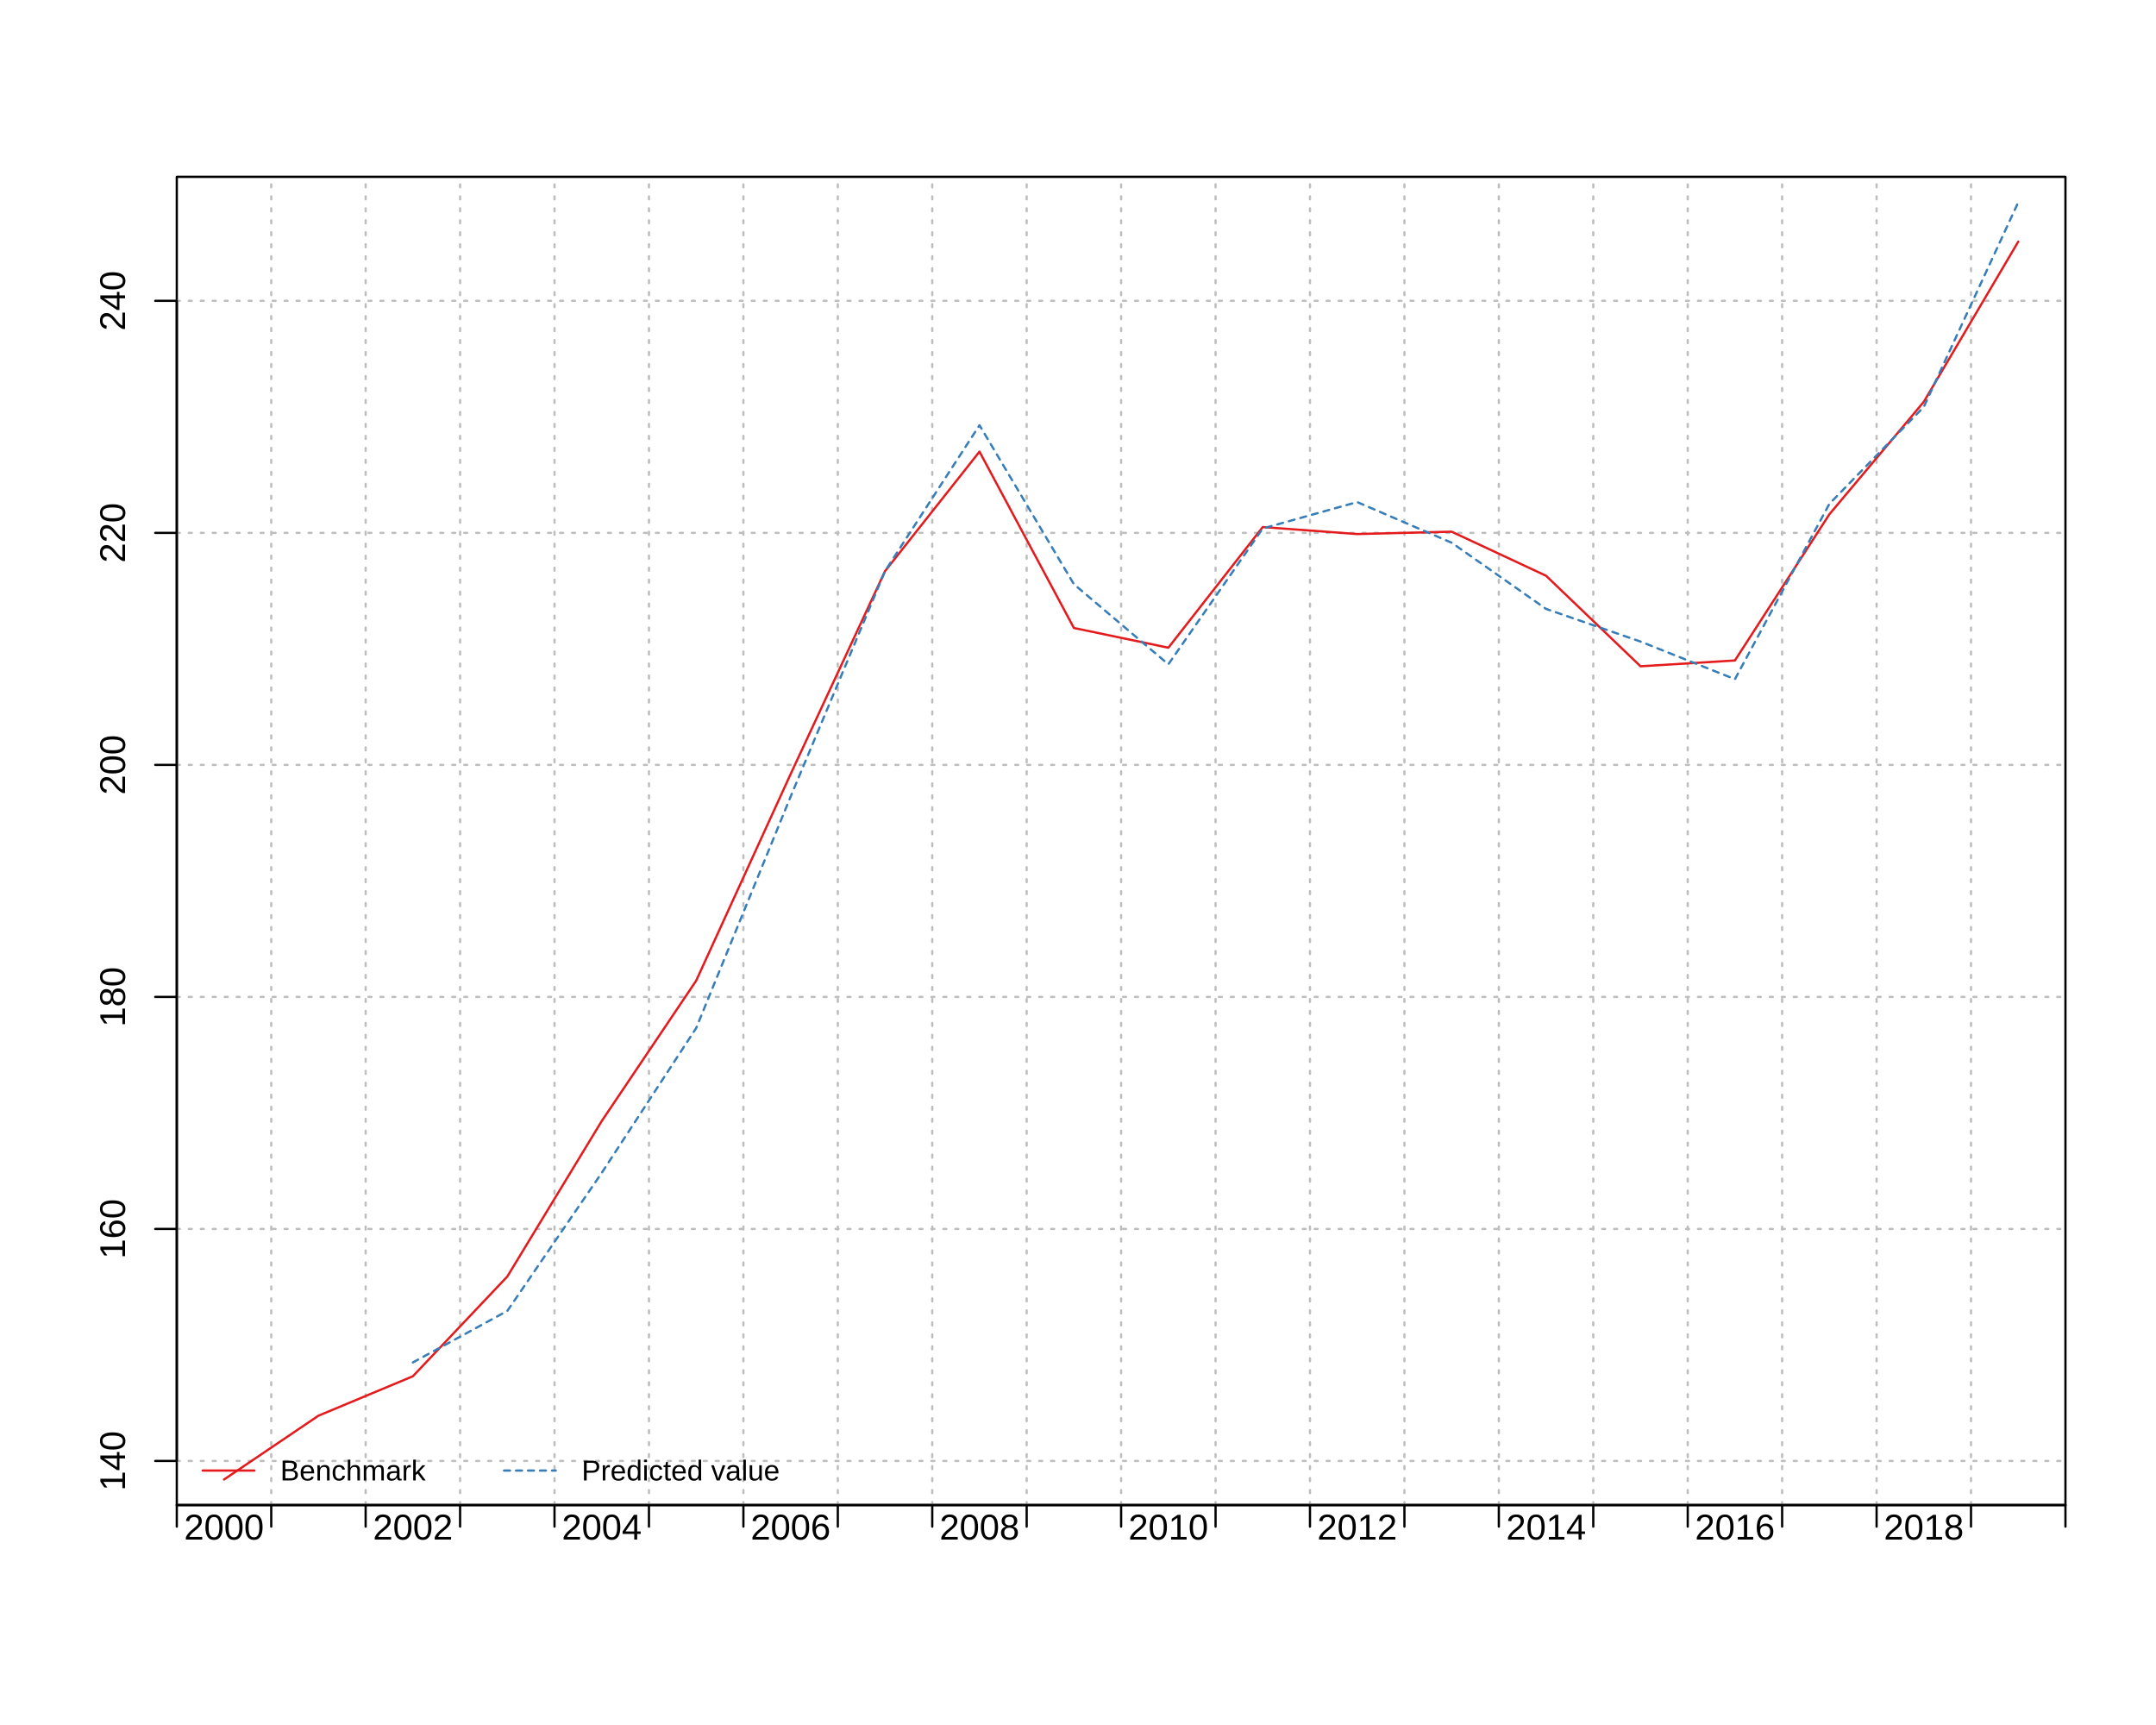
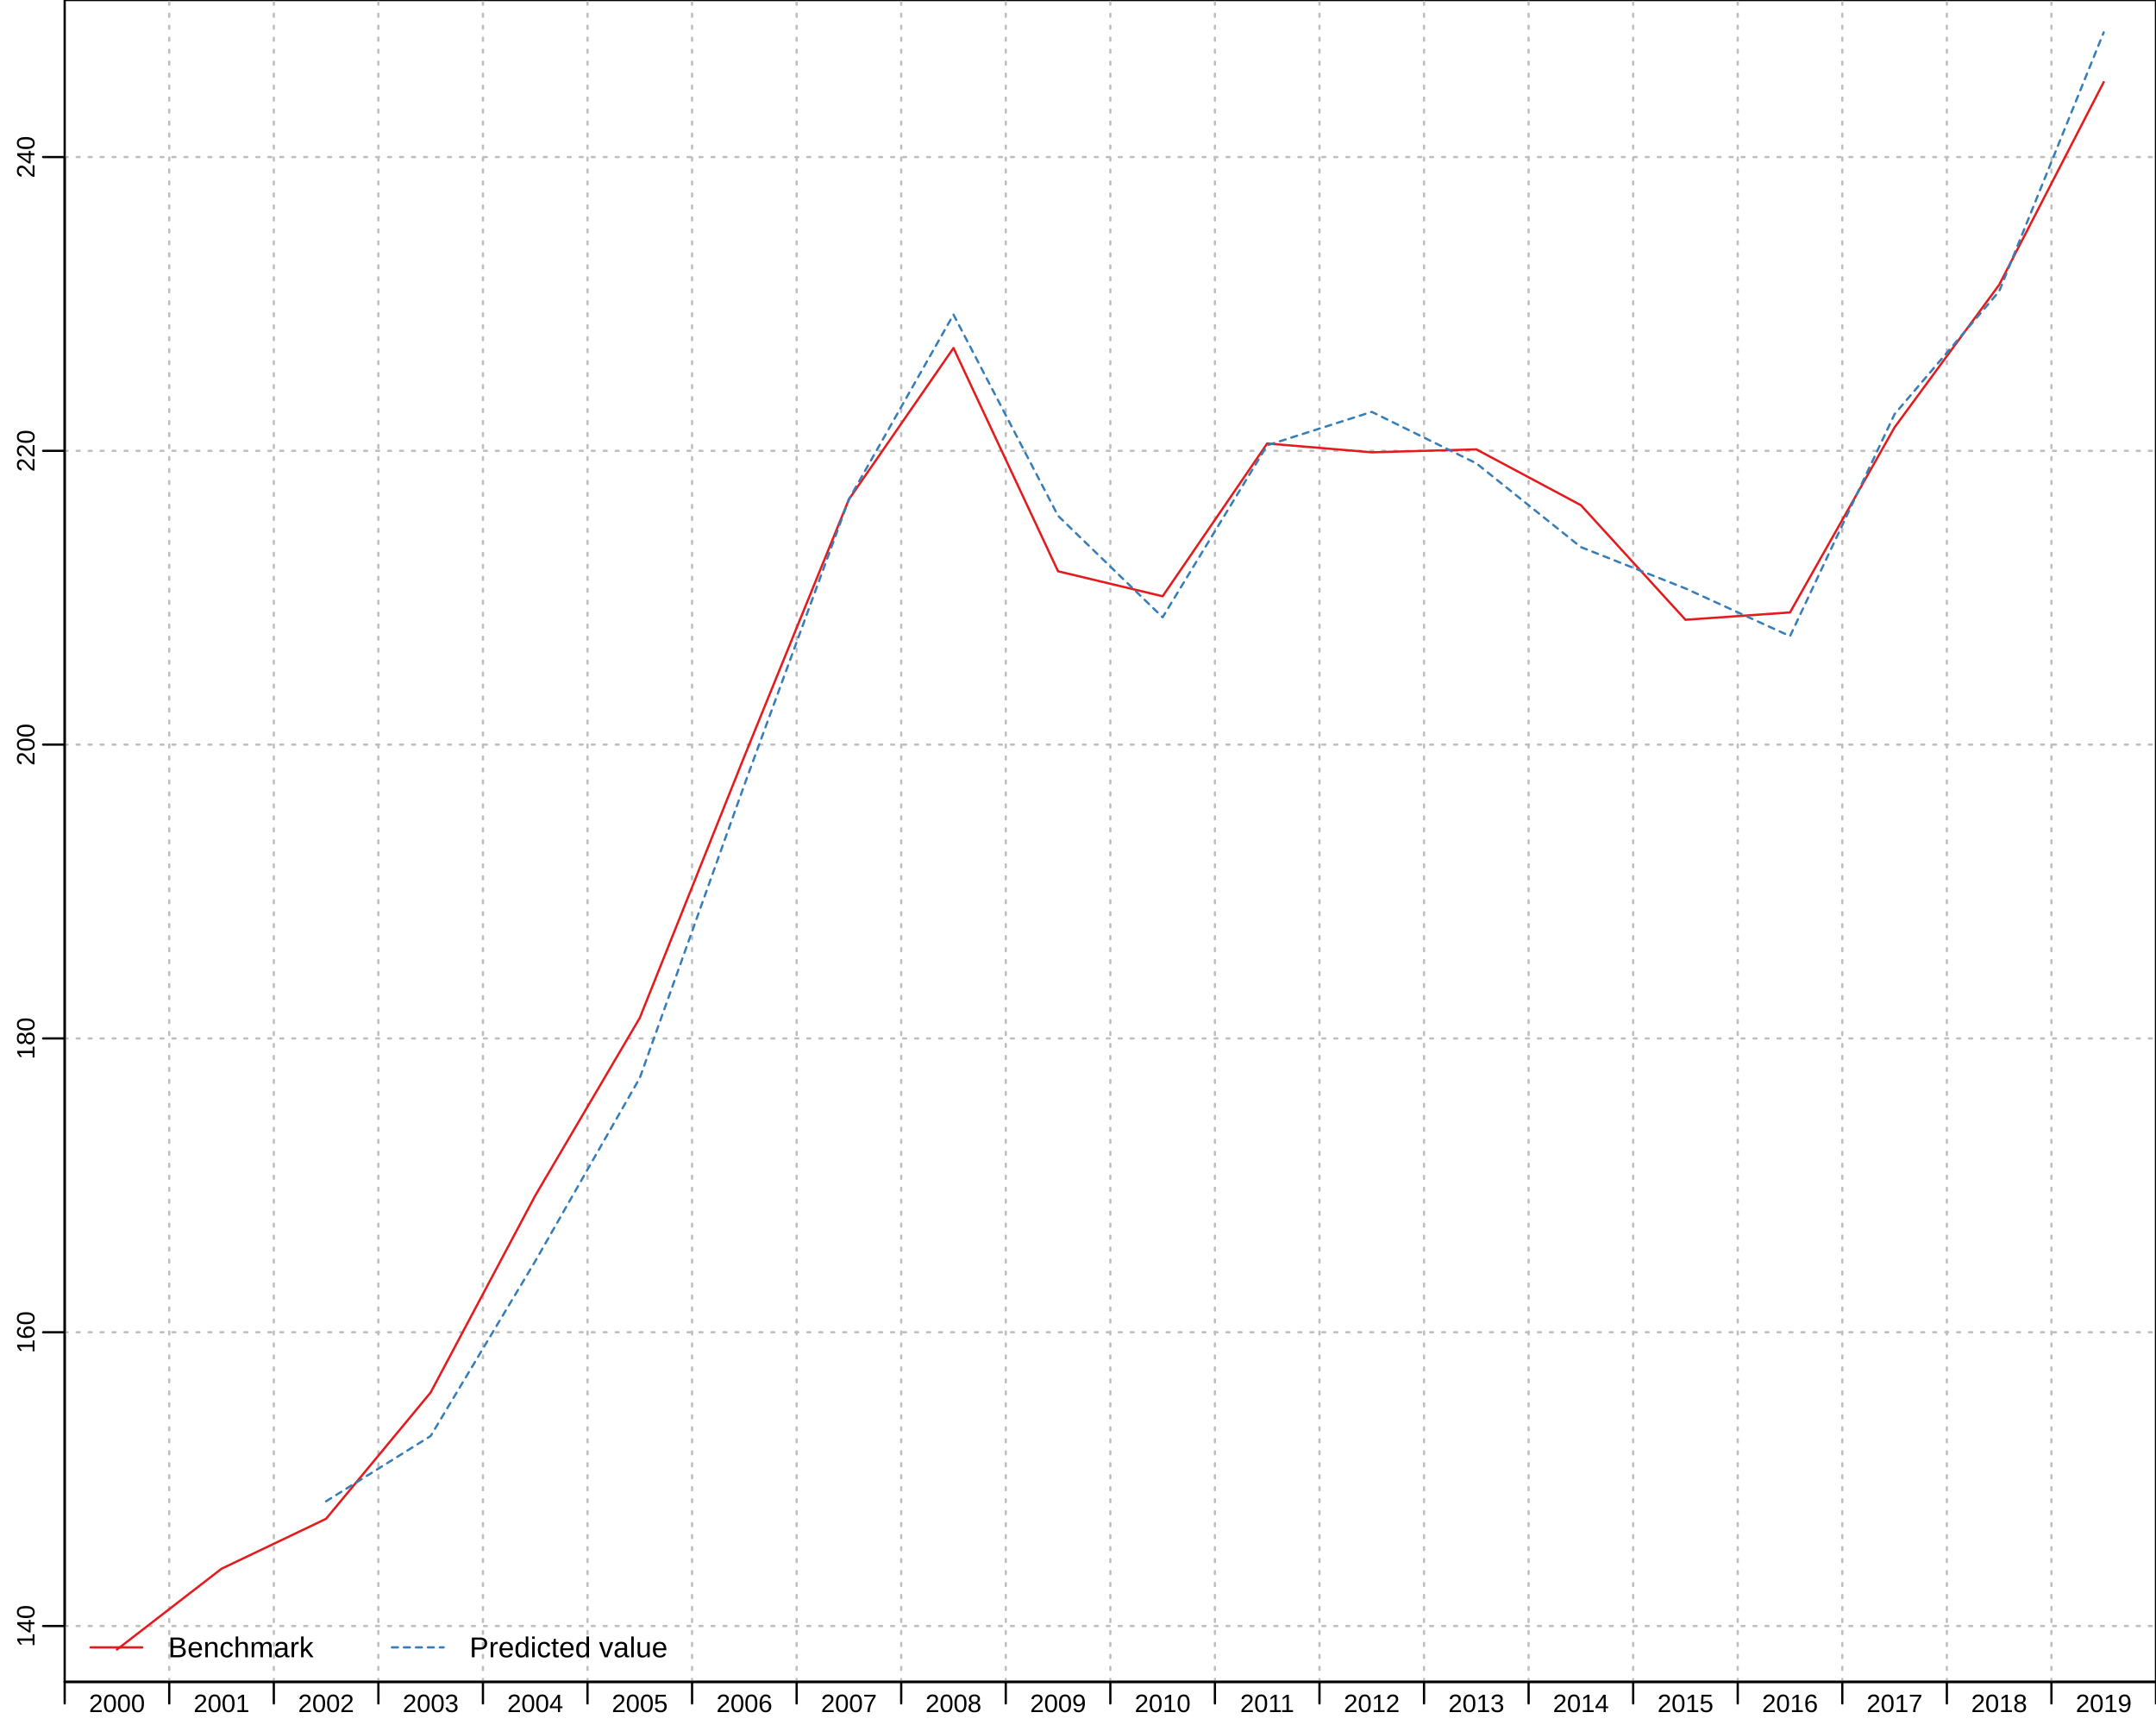
<svg xmlns="http://www.w3.org/2000/svg" viewBox="0 0 720.00 576.00">
  <defs>
    <style type="text/css">
    line, polyline, polygon, path, rect, circle {
      fill: none;
      stroke: #000000;
      stroke-linecap: round;
      stroke-linejoin: round;
      stroke-miterlimit: 10.00;
    }
  </style>
  </defs>
  <rect width="100%" height="100%" style="stroke: none; fill: #FFFFFF;" />
-   <polyline points="59.04,502.56 689.76,502.56 689.76,59.04 59.04,59.04 59.04,502.56 " style="stroke-width: 0.75;" />
+   <polyline points="21.60,561.60 720.00,561.60 720.00,0.00 21.60,0.00 21.60,561.60 " style="stroke-width: 0.75;" />
  <defs>
-     <clipPath id="cpNTkuMDR8Njg5Ljc2fDUwMi41Nnw1OS4wNA==">
-       <rect x="59.04" y="59.04" width="630.72" height="443.52" />
+     <clipPath id="cpMjEuNjB8NzIwLjAwfDU2MS42MHwwLjAw">
+       <rect x="21.60" y="0.00" width="698.40" height="561.60" />
    </clipPath>
  </defs>
-   <line x1="59.04" y1="487.83" x2="689.76" y2="487.83" style="stroke-width: 0.75; stroke: #BEBEBE; stroke-dasharray: 1.00,3.00;" clip-path="url(#cpNTkuMDR8Njg5Ljc2fDUwMi41Nnw1OS4wNA==)" />
-   <line x1="59.04" y1="410.36" x2="689.76" y2="410.36" style="stroke-width: 0.75; stroke: #BEBEBE; stroke-dasharray: 1.00,3.00;" clip-path="url(#cpNTkuMDR8Njg5Ljc2fDUwMi41Nnw1OS4wNA==)" />
-   <line x1="59.04" y1="332.88" x2="689.76" y2="332.88" style="stroke-width: 0.75; stroke: #BEBEBE; stroke-dasharray: 1.00,3.00;" clip-path="url(#cpNTkuMDR8Njg5Ljc2fDUwMi41Nnw1OS4wNA==)" />
-   <line x1="59.04" y1="255.40" x2="689.76" y2="255.40" style="stroke-width: 0.75; stroke: #BEBEBE; stroke-dasharray: 1.00,3.00;" clip-path="url(#cpNTkuMDR8Njg5Ljc2fDUwMi41Nnw1OS4wNA==)" />
-   <line x1="59.04" y1="177.93" x2="689.76" y2="177.93" style="stroke-width: 0.75; stroke: #BEBEBE; stroke-dasharray: 1.00,3.00;" clip-path="url(#cpNTkuMDR8Njg5Ljc2fDUwMi41Nnw1OS4wNA==)" />
-   <line x1="59.04" y1="100.45" x2="689.76" y2="100.45" style="stroke-width: 0.75; stroke: #BEBEBE; stroke-dasharray: 1.00,3.00;" clip-path="url(#cpNTkuMDR8Njg5Ljc2fDUwMi41Nnw1OS4wNA==)" />
-   <line x1="90.58" y1="502.56" x2="90.58" y2="59.04" style="stroke-width: 0.75; stroke: #BEBEBE; stroke-dasharray: 1.00,3.00;" clip-path="url(#cpNTkuMDR8Njg5Ljc2fDUwMi41Nnw1OS4wNA==)" />
-   <line x1="122.11" y1="502.56" x2="122.11" y2="59.04" style="stroke-width: 0.75; stroke: #BEBEBE; stroke-dasharray: 1.00,3.00;" clip-path="url(#cpNTkuMDR8Njg5Ljc2fDUwMi41Nnw1OS4wNA==)" />
-   <line x1="153.65" y1="502.56" x2="153.65" y2="59.04" style="stroke-width: 0.75; stroke: #BEBEBE; stroke-dasharray: 1.00,3.00;" clip-path="url(#cpNTkuMDR8Njg5Ljc2fDUwMi41Nnw1OS4wNA==)" />
-   <line x1="185.18" y1="502.56" x2="185.18" y2="59.04" style="stroke-width: 0.75; stroke: #BEBEBE; stroke-dasharray: 1.00,3.00;" clip-path="url(#cpNTkuMDR8Njg5Ljc2fDUwMi41Nnw1OS4wNA==)" />
-   <line x1="216.72" y1="502.56" x2="216.72" y2="59.04" style="stroke-width: 0.75; stroke: #BEBEBE; stroke-dasharray: 1.00,3.00;" clip-path="url(#cpNTkuMDR8Njg5Ljc2fDUwMi41Nnw1OS4wNA==)" />
-   <line x1="248.26" y1="502.56" x2="248.26" y2="59.04" style="stroke-width: 0.75; stroke: #BEBEBE; stroke-dasharray: 1.00,3.00;" clip-path="url(#cpNTkuMDR8Njg5Ljc2fDUwMi41Nnw1OS4wNA==)" />
-   <line x1="279.79" y1="502.56" x2="279.79" y2="59.04" style="stroke-width: 0.75; stroke: #BEBEBE; stroke-dasharray: 1.00,3.00;" clip-path="url(#cpNTkuMDR8Njg5Ljc2fDUwMi41Nnw1OS4wNA==)" />
-   <line x1="311.33" y1="502.56" x2="311.33" y2="59.04" style="stroke-width: 0.75; stroke: #BEBEBE; stroke-dasharray: 1.00,3.00;" clip-path="url(#cpNTkuMDR8Njg5Ljc2fDUwMi41Nnw1OS4wNA==)" />
-   <line x1="342.86" y1="502.56" x2="342.86" y2="59.04" style="stroke-width: 0.75; stroke: #BEBEBE; stroke-dasharray: 1.00,3.00;" clip-path="url(#cpNTkuMDR8Njg5Ljc2fDUwMi41Nnw1OS4wNA==)" />
-   <line x1="374.40" y1="502.56" x2="374.40" y2="59.04" style="stroke-width: 0.75; stroke: #BEBEBE; stroke-dasharray: 1.00,3.00;" clip-path="url(#cpNTkuMDR8Njg5Ljc2fDUwMi41Nnw1OS4wNA==)" />
-   <line x1="405.94" y1="502.56" x2="405.94" y2="59.04" style="stroke-width: 0.75; stroke: #BEBEBE; stroke-dasharray: 1.00,3.00;" clip-path="url(#cpNTkuMDR8Njg5Ljc2fDUwMi41Nnw1OS4wNA==)" />
-   <line x1="437.47" y1="502.56" x2="437.47" y2="59.04" style="stroke-width: 0.75; stroke: #BEBEBE; stroke-dasharray: 1.00,3.00;" clip-path="url(#cpNTkuMDR8Njg5Ljc2fDUwMi41Nnw1OS4wNA==)" />
-   <line x1="469.01" y1="502.56" x2="469.01" y2="59.04" style="stroke-width: 0.75; stroke: #BEBEBE; stroke-dasharray: 1.00,3.00;" clip-path="url(#cpNTkuMDR8Njg5Ljc2fDUwMi41Nnw1OS4wNA==)" />
-   <line x1="500.54" y1="502.56" x2="500.54" y2="59.04" style="stroke-width: 0.75; stroke: #BEBEBE; stroke-dasharray: 1.00,3.00;" clip-path="url(#cpNTkuMDR8Njg5Ljc2fDUwMi41Nnw1OS4wNA==)" />
-   <line x1="532.08" y1="502.56" x2="532.08" y2="59.04" style="stroke-width: 0.75; stroke: #BEBEBE; stroke-dasharray: 1.00,3.00;" clip-path="url(#cpNTkuMDR8Njg5Ljc2fDUwMi41Nnw1OS4wNA==)" />
-   <line x1="563.62" y1="502.56" x2="563.62" y2="59.04" style="stroke-width: 0.75; stroke: #BEBEBE; stroke-dasharray: 1.00,3.00;" clip-path="url(#cpNTkuMDR8Njg5Ljc2fDUwMi41Nnw1OS4wNA==)" />
-   <line x1="595.15" y1="502.56" x2="595.15" y2="59.04" style="stroke-width: 0.75; stroke: #BEBEBE; stroke-dasharray: 1.00,3.00;" clip-path="url(#cpNTkuMDR8Njg5Ljc2fDUwMi41Nnw1OS4wNA==)" />
-   <line x1="626.69" y1="502.56" x2="626.69" y2="59.04" style="stroke-width: 0.75; stroke: #BEBEBE; stroke-dasharray: 1.00,3.00;" clip-path="url(#cpNTkuMDR8Njg5Ljc2fDUwMi41Nnw1OS4wNA==)" />
-   <line x1="658.22" y1="502.56" x2="658.22" y2="59.04" style="stroke-width: 0.75; stroke: #BEBEBE; stroke-dasharray: 1.00,3.00;" clip-path="url(#cpNTkuMDR8Njg5Ljc2fDUwMi41Nnw1OS4wNA==)" />
-   <polyline points="74.81,494.03 106.34,472.72 137.88,459.55 169.42,426.24 200.95,374.33 232.49,327.46 264.02,258.50 295.56,190.71 327.10,150.81 358.63,209.69 390.17,216.28 421.70,175.99 453.24,178.32 484.78,177.54 516.31,192.26 547.85,222.48 579.38,220.54 610.92,171.73 642.46,134.16 673.99,80.70 " style="stroke-width: 0.75; stroke: #E41A1C;" clip-path="url(#cpNTkuMDR8Njg5Ljc2fDUwMi41Nnw1OS4wNA==)" />
-   <polyline points="137.88,454.94 169.42,437.73 200.95,391.63 232.49,343.29 264.02,266.02 295.56,190.70 327.10,141.99 358.63,195.07 390.17,221.82 421.70,176.47 453.24,167.65 484.78,181.22 516.31,203.32 547.85,214.22 579.38,226.79 610.92,168.25 642.46,135.87 673.99,67.57 " style="stroke-width: 0.75; stroke: #377EB8; stroke-dasharray: 2.00,2.00;" clip-path="url(#cpNTkuMDR8Njg5Ljc2fDUwMi41Nnw1OS4wNA==)" />
-   <line x1="67.68" y1="491.04" x2="84.96" y2="491.04" style="stroke-width: 0.75; stroke: #E41A1C;" clip-path="url(#cpNTkuMDR8Njg5Ljc2fDUwMi41Nnw1OS4wNA==)" />
-   <line x1="168.32" y1="491.04" x2="185.60" y2="491.04" style="stroke-width: 0.75; stroke: #377EB8; stroke-dasharray: 2.00,2.00;" clip-path="url(#cpNTkuMDR8Njg5Ljc2fDUwMi41Nnw1OS4wNA==)" />
-   <g clip-path="url(#cpNTkuMDR8Njg5Ljc2fDUwMi41Nnw1OS4wNA==)">
-     <text x="93.60" y="494.34" style="font-size: 9.60px; font-family: Liberation Sans;" textLength="48.48px" lengthAdjust="spacingAndGlyphs">Benchmark</text>
+   <line x1="21.60" y1="542.95" x2="720.00" y2="542.95" style="stroke-width: 0.75; stroke: #BEBEBE; stroke-dasharray: 1.00,3.00;" clip-path="url(#cpMjEuNjB8NzIwLjAwfDU2MS42MHwwLjAw)" />
+   <line x1="21.60" y1="444.85" x2="720.00" y2="444.85" style="stroke-width: 0.75; stroke: #BEBEBE; stroke-dasharray: 1.00,3.00;" clip-path="url(#cpMjEuNjB8NzIwLjAwfDU2MS42MHwwLjAw)" />
+   <line x1="21.60" y1="346.75" x2="720.00" y2="346.75" style="stroke-width: 0.75; stroke: #BEBEBE; stroke-dasharray: 1.00,3.00;" clip-path="url(#cpMjEuNjB8NzIwLjAwfDU2MS42MHwwLjAw)" />
+   <line x1="21.60" y1="248.64" x2="720.00" y2="248.64" style="stroke-width: 0.75; stroke: #BEBEBE; stroke-dasharray: 1.00,3.00;" clip-path="url(#cpMjEuNjB8NzIwLjAwfDU2MS42MHwwLjAw)" />
+   <line x1="21.60" y1="150.54" x2="720.00" y2="150.54" style="stroke-width: 0.75; stroke: #BEBEBE; stroke-dasharray: 1.00,3.00;" clip-path="url(#cpMjEuNjB8NzIwLjAwfDU2MS42MHwwLjAw)" />
+   <line x1="21.60" y1="52.44" x2="720.00" y2="52.44" style="stroke-width: 0.75; stroke: #BEBEBE; stroke-dasharray: 1.00,3.00;" clip-path="url(#cpMjEuNjB8NzIwLjAwfDU2MS42MHwwLjAw)" />
+   <line x1="56.52" y1="561.60" x2="56.52" y2="0.00" style="stroke-width: 0.75; stroke: #BEBEBE; stroke-dasharray: 1.00,3.00;" clip-path="url(#cpMjEuNjB8NzIwLjAwfDU2MS42MHwwLjAw)" />
+   <line x1="91.44" y1="561.60" x2="91.44" y2="0.00" style="stroke-width: 0.75; stroke: #BEBEBE; stroke-dasharray: 1.00,3.00;" clip-path="url(#cpMjEuNjB8NzIwLjAwfDU2MS42MHwwLjAw)" />
+   <line x1="126.36" y1="561.60" x2="126.36" y2="0.00" style="stroke-width: 0.75; stroke: #BEBEBE; stroke-dasharray: 1.00,3.00;" clip-path="url(#cpMjEuNjB8NzIwLjAwfDU2MS42MHwwLjAw)" />
+   <line x1="161.28" y1="561.60" x2="161.28" y2="0.00" style="stroke-width: 0.75; stroke: #BEBEBE; stroke-dasharray: 1.00,3.00;" clip-path="url(#cpMjEuNjB8NzIwLjAwfDU2MS42MHwwLjAw)" />
+   <line x1="196.20" y1="561.60" x2="196.20" y2="0.00" style="stroke-width: 0.75; stroke: #BEBEBE; stroke-dasharray: 1.00,3.00;" clip-path="url(#cpMjEuNjB8NzIwLjAwfDU2MS42MHwwLjAw)" />
+   <line x1="231.12" y1="561.60" x2="231.12" y2="0.00" style="stroke-width: 0.75; stroke: #BEBEBE; stroke-dasharray: 1.00,3.00;" clip-path="url(#cpMjEuNjB8NzIwLjAwfDU2MS42MHwwLjAw)" />
+   <line x1="266.04" y1="561.60" x2="266.04" y2="0.00" style="stroke-width: 0.75; stroke: #BEBEBE; stroke-dasharray: 1.00,3.00;" clip-path="url(#cpMjEuNjB8NzIwLjAwfDU2MS42MHwwLjAw)" />
+   <line x1="300.96" y1="561.60" x2="300.96" y2="0.00" style="stroke-width: 0.75; stroke: #BEBEBE; stroke-dasharray: 1.00,3.00;" clip-path="url(#cpMjEuNjB8NzIwLjAwfDU2MS42MHwwLjAw)" />
+   <line x1="335.88" y1="561.60" x2="335.88" y2="0.00" style="stroke-width: 0.75; stroke: #BEBEBE; stroke-dasharray: 1.00,3.00;" clip-path="url(#cpMjEuNjB8NzIwLjAwfDU2MS42MHwwLjAw)" />
+   <line x1="370.80" y1="561.60" x2="370.80" y2="0.00" style="stroke-width: 0.75; stroke: #BEBEBE; stroke-dasharray: 1.00,3.00;" clip-path="url(#cpMjEuNjB8NzIwLjAwfDU2MS42MHwwLjAw)" />
+   <line x1="405.72" y1="561.60" x2="405.72" y2="0.00" style="stroke-width: 0.75; stroke: #BEBEBE; stroke-dasharray: 1.00,3.00;" clip-path="url(#cpMjEuNjB8NzIwLjAwfDU2MS42MHwwLjAw)" />
+   <line x1="440.64" y1="561.60" x2="440.64" y2="0.00" style="stroke-width: 0.75; stroke: #BEBEBE; stroke-dasharray: 1.00,3.00;" clip-path="url(#cpMjEuNjB8NzIwLjAwfDU2MS42MHwwLjAw)" />
+   <line x1="475.56" y1="561.60" x2="475.56" y2="0.00" style="stroke-width: 0.75; stroke: #BEBEBE; stroke-dasharray: 1.00,3.00;" clip-path="url(#cpMjEuNjB8NzIwLjAwfDU2MS42MHwwLjAw)" />
+   <line x1="510.48" y1="561.60" x2="510.48" y2="0.00" style="stroke-width: 0.75; stroke: #BEBEBE; stroke-dasharray: 1.00,3.00;" clip-path="url(#cpMjEuNjB8NzIwLjAwfDU2MS42MHwwLjAw)" />
+   <line x1="545.40" y1="561.60" x2="545.40" y2="0.00" style="stroke-width: 0.75; stroke: #BEBEBE; stroke-dasharray: 1.00,3.00;" clip-path="url(#cpMjEuNjB8NzIwLjAwfDU2MS42MHwwLjAw)" />
+   <line x1="580.32" y1="561.60" x2="580.32" y2="0.00" style="stroke-width: 0.75; stroke: #BEBEBE; stroke-dasharray: 1.00,3.00;" clip-path="url(#cpMjEuNjB8NzIwLjAwfDU2MS42MHwwLjAw)" />
+   <line x1="615.24" y1="561.60" x2="615.24" y2="0.00" style="stroke-width: 0.75; stroke: #BEBEBE; stroke-dasharray: 1.00,3.00;" clip-path="url(#cpMjEuNjB8NzIwLjAwfDU2MS42MHwwLjAw)" />
+   <line x1="650.16" y1="561.60" x2="650.16" y2="0.00" style="stroke-width: 0.75; stroke: #BEBEBE; stroke-dasharray: 1.00,3.00;" clip-path="url(#cpMjEuNjB8NzIwLjAwfDU2MS42MHwwLjAw)" />
+   <line x1="685.08" y1="561.60" x2="685.08" y2="0.00" style="stroke-width: 0.75; stroke: #BEBEBE; stroke-dasharray: 1.00,3.00;" clip-path="url(#cpMjEuNjB8NzIwLjAwfDU2MS42MHwwLjAw)" />
+   <polyline points="39.06,550.80 73.98,523.82 108.90,507.14 143.82,464.96 178.74,399.23 213.66,339.88 248.58,252.57 283.50,166.73 318.42,116.21 353.34,190.76 388.26,199.10 423.18,148.09 458.10,151.03 493.02,150.05 527.94,168.69 562.86,206.95 597.78,204.50 632.70,142.69 667.62,95.11 702.54,27.42 " style="stroke-width: 0.75; stroke: #E41A1C;" clip-path="url(#cpMjEuNjB8NzIwLjAwfDU2MS42MHwwLjAw)" />
+   <polyline points="108.90,501.30 143.82,479.50 178.74,421.14 213.66,359.93 248.58,262.08 283.50,166.72 318.42,105.04 353.34,172.24 388.26,206.11 423.18,148.70 458.10,137.53 493.02,154.71 527.94,182.69 562.86,196.49 597.78,212.41 632.70,138.28 667.62,97.28 702.54,10.80 " style="stroke-width: 0.75; stroke: #377EB8; stroke-dasharray: 2.00,2.00;" clip-path="url(#cpMjEuNjB8NzIwLjAwfDU2MS42MHwwLjAw)" />
+   <line x1="30.24" y1="550.08" x2="47.52" y2="550.08" style="stroke-width: 0.75; stroke: #E41A1C;" clip-path="url(#cpMjEuNjB8NzIwLjAwfDU2MS42MHwwLjAw)" />
+   <line x1="130.88" y1="550.08" x2="148.16" y2="550.08" style="stroke-width: 0.75; stroke: #377EB8; stroke-dasharray: 2.00,2.00;" clip-path="url(#cpMjEuNjB8NzIwLjAwfDU2MS42MHwwLjAw)" />
+   <g clip-path="url(#cpMjEuNjB8NzIwLjAwfDU2MS42MHwwLjAw)">
+     <text x="56.16" y="553.38" style="font-size: 9.60px; font-family: Liberation Sans;" textLength="48.48px" lengthAdjust="spacingAndGlyphs">Benchmark</text>
  </g>
-   <g clip-path="url(#cpNTkuMDR8Njg5Ljc2fDUwMi41Nnw1OS4wNA==)">
-     <text x="194.24" y="494.34" style="font-size: 9.60px; font-family: Liberation Sans;" textLength="66.08px" lengthAdjust="spacingAndGlyphs">Predicted value</text>
+   <g clip-path="url(#cpMjEuNjB8NzIwLjAwfDU2MS42MHwwLjAw)">
+     <text x="156.80" y="553.38" style="font-size: 9.60px; font-family: Liberation Sans;" textLength="66.08px" lengthAdjust="spacingAndGlyphs">Predicted value</text>
  </g>
  <defs>
    <clipPath id="cpMC4wMHw3MjAuMDB8NTc2LjAwfDAuMDA=">
      <rect x="0.00" y="0.00" width="720.00" height="576.00" />
    </clipPath>
  </defs>
-   <line x1="59.04" y1="487.83" x2="59.04" y2="100.45" style="stroke-width: 0.75;" clip-path="url(#cpMC4wMHw3MjAuMDB8NTc2LjAwfDAuMDA=)" />
-   <line x1="59.04" y1="487.83" x2="51.84" y2="487.83" style="stroke-width: 0.75;" clip-path="url(#cpMC4wMHw3MjAuMDB8NTc2LjAwfDAuMDA=)" />
-   <line x1="59.04" y1="410.36" x2="51.84" y2="410.36" style="stroke-width: 0.75;" clip-path="url(#cpMC4wMHw3MjAuMDB8NTc2LjAwfDAuMDA=)" />
-   <line x1="59.04" y1="332.88" x2="51.84" y2="332.88" style="stroke-width: 0.75;" clip-path="url(#cpMC4wMHw3MjAuMDB8NTc2LjAwfDAuMDA=)" />
-   <line x1="59.04" y1="255.40" x2="51.84" y2="255.40" style="stroke-width: 0.75;" clip-path="url(#cpMC4wMHw3MjAuMDB8NTc2LjAwfDAuMDA=)" />
-   <line x1="59.04" y1="177.93" x2="51.84" y2="177.93" style="stroke-width: 0.75;" clip-path="url(#cpMC4wMHw3MjAuMDB8NTc2LjAwfDAuMDA=)" />
-   <line x1="59.04" y1="100.45" x2="51.84" y2="100.45" style="stroke-width: 0.75;" clip-path="url(#cpMC4wMHw3MjAuMDB8NTc2LjAwfDAuMDA=)" />
+   <line x1="21.60" y1="542.95" x2="21.60" y2="52.44" style="stroke-width: 0.75;" clip-path="url(#cpMC4wMHw3MjAuMDB8NTc2LjAwfDAuMDA=)" />
+   <line x1="21.60" y1="542.95" x2="14.40" y2="542.95" style="stroke-width: 0.75;" clip-path="url(#cpMC4wMHw3MjAuMDB8NTc2LjAwfDAuMDA=)" />
+   <line x1="21.60" y1="444.85" x2="14.40" y2="444.85" style="stroke-width: 0.75;" clip-path="url(#cpMC4wMHw3MjAuMDB8NTc2LjAwfDAuMDA=)" />
+   <line x1="21.60" y1="346.75" x2="14.40" y2="346.75" style="stroke-width: 0.75;" clip-path="url(#cpMC4wMHw3MjAuMDB8NTc2LjAwfDAuMDA=)" />
+   <line x1="21.60" y1="248.64" x2="14.40" y2="248.64" style="stroke-width: 0.75;" clip-path="url(#cpMC4wMHw3MjAuMDB8NTc2LjAwfDAuMDA=)" />
+   <line x1="21.60" y1="150.54" x2="14.40" y2="150.54" style="stroke-width: 0.75;" clip-path="url(#cpMC4wMHw3MjAuMDB8NTc2LjAwfDAuMDA=)" />
+   <line x1="21.60" y1="52.44" x2="14.40" y2="52.44" style="stroke-width: 0.75;" clip-path="url(#cpMC4wMHw3MjAuMDB8NTc2LjAwfDAuMDA=)" />
  <g clip-path="url(#cpMC4wMHw3MjAuMDB8NTc2LjAwfDAuMDA=)">
-     <text transform="translate(41.76,497.84) rotate(-90)" style="font-size: 12.00px; font-family: Liberation Sans;" textLength="20.02px" lengthAdjust="spacingAndGlyphs">140</text>
+     <text transform="translate(11.52,549.96) rotate(-90)" style="font-size: 8.40px; font-family: Liberation Sans;" textLength="14.02px" lengthAdjust="spacingAndGlyphs">140</text>
  </g>
  <g clip-path="url(#cpMC4wMHw3MjAuMDB8NTc2LjAwfDAuMDA=)">
-     <text transform="translate(41.76,420.36) rotate(-90)" style="font-size: 12.00px; font-family: Liberation Sans;" textLength="20.02px" lengthAdjust="spacingAndGlyphs">160</text>
+     <text transform="translate(11.52,451.86) rotate(-90)" style="font-size: 8.40px; font-family: Liberation Sans;" textLength="14.02px" lengthAdjust="spacingAndGlyphs">160</text>
  </g>
  <g clip-path="url(#cpMC4wMHw3MjAuMDB8NTc2LjAwfDAuMDA=)">
-     <text transform="translate(41.76,342.89) rotate(-90)" style="font-size: 12.00px; font-family: Liberation Sans;" textLength="20.02px" lengthAdjust="spacingAndGlyphs">180</text>
+     <text transform="translate(11.52,353.75) rotate(-90)" style="font-size: 8.40px; font-family: Liberation Sans;" textLength="14.02px" lengthAdjust="spacingAndGlyphs">180</text>
  </g>
  <g clip-path="url(#cpMC4wMHw3MjAuMDB8NTc2LjAwfDAuMDA=)">
-     <text transform="translate(41.76,265.41) rotate(-90)" style="font-size: 12.00px; font-family: Liberation Sans;" textLength="20.02px" lengthAdjust="spacingAndGlyphs">200</text>
+     <text transform="translate(11.52,255.65) rotate(-90)" style="font-size: 8.40px; font-family: Liberation Sans;" textLength="14.02px" lengthAdjust="spacingAndGlyphs">200</text>
  </g>
  <g clip-path="url(#cpMC4wMHw3MjAuMDB8NTc2LjAwfDAuMDA=)">
-     <text transform="translate(41.76,187.94) rotate(-90)" style="font-size: 12.00px; font-family: Liberation Sans;" textLength="20.02px" lengthAdjust="spacingAndGlyphs">220</text>
+     <text transform="translate(11.52,157.55) rotate(-90)" style="font-size: 8.40px; font-family: Liberation Sans;" textLength="14.02px" lengthAdjust="spacingAndGlyphs">220</text>
  </g>
  <g clip-path="url(#cpMC4wMHw3MjAuMDB8NTc2LjAwfDAuMDA=)">
-     <text transform="translate(41.76,110.46) rotate(-90)" style="font-size: 12.00px; font-family: Liberation Sans;" textLength="20.02px" lengthAdjust="spacingAndGlyphs">240</text>
+     <text transform="translate(11.52,59.45) rotate(-90)" style="font-size: 8.40px; font-family: Liberation Sans;" textLength="14.02px" lengthAdjust="spacingAndGlyphs">240</text>
  </g>
-   <line x1="59.04" y1="502.56" x2="689.76" y2="502.56" style="stroke-width: 0.75;" clip-path="url(#cpMC4wMHw3MjAuMDB8NTc2LjAwfDAuMDA=)" />
-   <line x1="59.04" y1="502.56" x2="59.04" y2="509.76" style="stroke-width: 0.75;" clip-path="url(#cpMC4wMHw3MjAuMDB8NTc2LjAwfDAuMDA=)" />
-   <line x1="90.58" y1="502.56" x2="90.58" y2="509.76" style="stroke-width: 0.75;" clip-path="url(#cpMC4wMHw3MjAuMDB8NTc2LjAwfDAuMDA=)" />
-   <line x1="122.11" y1="502.56" x2="122.11" y2="509.76" style="stroke-width: 0.75;" clip-path="url(#cpMC4wMHw3MjAuMDB8NTc2LjAwfDAuMDA=)" />
-   <line x1="153.65" y1="502.56" x2="153.65" y2="509.76" style="stroke-width: 0.75;" clip-path="url(#cpMC4wMHw3MjAuMDB8NTc2LjAwfDAuMDA=)" />
-   <line x1="185.18" y1="502.56" x2="185.18" y2="509.76" style="stroke-width: 0.75;" clip-path="url(#cpMC4wMHw3MjAuMDB8NTc2LjAwfDAuMDA=)" />
-   <line x1="216.72" y1="502.56" x2="216.72" y2="509.76" style="stroke-width: 0.75;" clip-path="url(#cpMC4wMHw3MjAuMDB8NTc2LjAwfDAuMDA=)" />
-   <line x1="248.26" y1="502.56" x2="248.26" y2="509.76" style="stroke-width: 0.75;" clip-path="url(#cpMC4wMHw3MjAuMDB8NTc2LjAwfDAuMDA=)" />
-   <line x1="279.79" y1="502.56" x2="279.79" y2="509.76" style="stroke-width: 0.75;" clip-path="url(#cpMC4wMHw3MjAuMDB8NTc2LjAwfDAuMDA=)" />
-   <line x1="311.33" y1="502.56" x2="311.33" y2="509.76" style="stroke-width: 0.75;" clip-path="url(#cpMC4wMHw3MjAuMDB8NTc2LjAwfDAuMDA=)" />
-   <line x1="342.86" y1="502.56" x2="342.86" y2="509.76" style="stroke-width: 0.75;" clip-path="url(#cpMC4wMHw3MjAuMDB8NTc2LjAwfDAuMDA=)" />
-   <line x1="374.40" y1="502.56" x2="374.40" y2="509.76" style="stroke-width: 0.75;" clip-path="url(#cpMC4wMHw3MjAuMDB8NTc2LjAwfDAuMDA=)" />
-   <line x1="405.94" y1="502.56" x2="405.94" y2="509.76" style="stroke-width: 0.75;" clip-path="url(#cpMC4wMHw3MjAuMDB8NTc2LjAwfDAuMDA=)" />
-   <line x1="437.47" y1="502.56" x2="437.47" y2="509.76" style="stroke-width: 0.75;" clip-path="url(#cpMC4wMHw3MjAuMDB8NTc2LjAwfDAuMDA=)" />
-   <line x1="469.01" y1="502.56" x2="469.01" y2="509.76" style="stroke-width: 0.75;" clip-path="url(#cpMC4wMHw3MjAuMDB8NTc2LjAwfDAuMDA=)" />
-   <line x1="500.54" y1="502.56" x2="500.54" y2="509.76" style="stroke-width: 0.75;" clip-path="url(#cpMC4wMHw3MjAuMDB8NTc2LjAwfDAuMDA=)" />
-   <line x1="532.08" y1="502.56" x2="532.08" y2="509.76" style="stroke-width: 0.75;" clip-path="url(#cpMC4wMHw3MjAuMDB8NTc2LjAwfDAuMDA=)" />
-   <line x1="563.62" y1="502.56" x2="563.62" y2="509.76" style="stroke-width: 0.75;" clip-path="url(#cpMC4wMHw3MjAuMDB8NTc2LjAwfDAuMDA=)" />
-   <line x1="595.15" y1="502.56" x2="595.15" y2="509.76" style="stroke-width: 0.75;" clip-path="url(#cpMC4wMHw3MjAuMDB8NTc2LjAwfDAuMDA=)" />
-   <line x1="626.69" y1="502.56" x2="626.69" y2="509.76" style="stroke-width: 0.75;" clip-path="url(#cpMC4wMHw3MjAuMDB8NTc2LjAwfDAuMDA=)" />
-   <line x1="658.22" y1="502.56" x2="658.22" y2="509.76" style="stroke-width: 0.75;" clip-path="url(#cpMC4wMHw3MjAuMDB8NTc2LjAwfDAuMDA=)" />
-   <line x1="689.76" y1="502.56" x2="689.76" y2="509.76" style="stroke-width: 0.75;" clip-path="url(#cpMC4wMHw3MjAuMDB8NTc2LjAwfDAuMDA=)" />
+   <line x1="21.60" y1="561.60" x2="720.00" y2="561.60" style="stroke-width: 0.75;" clip-path="url(#cpMC4wMHw3MjAuMDB8NTc2LjAwfDAuMDA=)" />
+   <line x1="21.60" y1="561.60" x2="21.60" y2="568.80" style="stroke-width: 0.75;" clip-path="url(#cpMC4wMHw3MjAuMDB8NTc2LjAwfDAuMDA=)" />
+   <line x1="56.52" y1="561.60" x2="56.52" y2="568.80" style="stroke-width: 0.75;" clip-path="url(#cpMC4wMHw3MjAuMDB8NTc2LjAwfDAuMDA=)" />
+   <line x1="91.44" y1="561.60" x2="91.44" y2="568.80" style="stroke-width: 0.75;" clip-path="url(#cpMC4wMHw3MjAuMDB8NTc2LjAwfDAuMDA=)" />
+   <line x1="126.36" y1="561.60" x2="126.36" y2="568.80" style="stroke-width: 0.75;" clip-path="url(#cpMC4wMHw3MjAuMDB8NTc2LjAwfDAuMDA=)" />
+   <line x1="161.28" y1="561.60" x2="161.28" y2="568.80" style="stroke-width: 0.75;" clip-path="url(#cpMC4wMHw3MjAuMDB8NTc2LjAwfDAuMDA=)" />
+   <line x1="196.20" y1="561.60" x2="196.20" y2="568.80" style="stroke-width: 0.75;" clip-path="url(#cpMC4wMHw3MjAuMDB8NTc2LjAwfDAuMDA=)" />
+   <line x1="231.12" y1="561.60" x2="231.12" y2="568.80" style="stroke-width: 0.75;" clip-path="url(#cpMC4wMHw3MjAuMDB8NTc2LjAwfDAuMDA=)" />
+   <line x1="266.04" y1="561.60" x2="266.04" y2="568.80" style="stroke-width: 0.75;" clip-path="url(#cpMC4wMHw3MjAuMDB8NTc2LjAwfDAuMDA=)" />
+   <line x1="300.96" y1="561.60" x2="300.96" y2="568.80" style="stroke-width: 0.75;" clip-path="url(#cpMC4wMHw3MjAuMDB8NTc2LjAwfDAuMDA=)" />
+   <line x1="335.88" y1="561.60" x2="335.88" y2="568.80" style="stroke-width: 0.75;" clip-path="url(#cpMC4wMHw3MjAuMDB8NTc2LjAwfDAuMDA=)" />
+   <line x1="370.80" y1="561.60" x2="370.80" y2="568.80" style="stroke-width: 0.75;" clip-path="url(#cpMC4wMHw3MjAuMDB8NTc2LjAwfDAuMDA=)" />
+   <line x1="405.72" y1="561.60" x2="405.72" y2="568.80" style="stroke-width: 0.75;" clip-path="url(#cpMC4wMHw3MjAuMDB8NTc2LjAwfDAuMDA=)" />
+   <line x1="440.64" y1="561.60" x2="440.64" y2="568.80" style="stroke-width: 0.75;" clip-path="url(#cpMC4wMHw3MjAuMDB8NTc2LjAwfDAuMDA=)" />
+   <line x1="475.56" y1="561.60" x2="475.56" y2="568.80" style="stroke-width: 0.75;" clip-path="url(#cpMC4wMHw3MjAuMDB8NTc2LjAwfDAuMDA=)" />
+   <line x1="510.48" y1="561.60" x2="510.48" y2="568.80" style="stroke-width: 0.75;" clip-path="url(#cpMC4wMHw3MjAuMDB8NTc2LjAwfDAuMDA=)" />
+   <line x1="545.40" y1="561.60" x2="545.40" y2="568.80" style="stroke-width: 0.75;" clip-path="url(#cpMC4wMHw3MjAuMDB8NTc2LjAwfDAuMDA=)" />
+   <line x1="580.32" y1="561.60" x2="580.32" y2="568.80" style="stroke-width: 0.75;" clip-path="url(#cpMC4wMHw3MjAuMDB8NTc2LjAwfDAuMDA=)" />
+   <line x1="615.24" y1="561.60" x2="615.24" y2="568.80" style="stroke-width: 0.75;" clip-path="url(#cpMC4wMHw3MjAuMDB8NTc2LjAwfDAuMDA=)" />
+   <line x1="650.16" y1="561.60" x2="650.16" y2="568.80" style="stroke-width: 0.75;" clip-path="url(#cpMC4wMHw3MjAuMDB8NTc2LjAwfDAuMDA=)" />
+   <line x1="685.08" y1="561.60" x2="685.08" y2="568.80" style="stroke-width: 0.75;" clip-path="url(#cpMC4wMHw3MjAuMDB8NTc2LjAwfDAuMDA=)" />
+   <line x1="720.00" y1="561.60" x2="720.00" y2="568.80" style="stroke-width: 0.75;" clip-path="url(#cpMC4wMHw3MjAuMDB8NTc2LjAwfDAuMDA=)" />
  <g clip-path="url(#cpMC4wMHw3MjAuMDB8NTc2LjAwfDAuMDA=)">
-     <text x="61.46" y="514.08" style="font-size: 12.00px; font-family: Liberation Sans;" textLength="26.69px" lengthAdjust="spacingAndGlyphs">2000</text>
+     <text x="29.72" y="571.68" style="font-size: 8.40px; font-family: Liberation Sans;" textLength="18.69px" lengthAdjust="spacingAndGlyphs">2000</text>
  </g>
  <g clip-path="url(#cpMC4wMHw3MjAuMDB8NTc2LjAwfDAuMDA=)">
-     <text x="124.54" y="514.08" style="font-size: 12.00px; font-family: Liberation Sans;" textLength="26.69px" lengthAdjust="spacingAndGlyphs">2002</text>
+     <text x="64.64" y="571.68" style="font-size: 8.40px; font-family: Liberation Sans;" textLength="18.69px" lengthAdjust="spacingAndGlyphs">2001</text>
  </g>
  <g clip-path="url(#cpMC4wMHw3MjAuMDB8NTc2LjAwfDAuMDA=)">
-     <text x="187.61" y="514.08" style="font-size: 12.00px; font-family: Liberation Sans;" textLength="26.69px" lengthAdjust="spacingAndGlyphs">2004</text>
+     <text x="99.56" y="571.68" style="font-size: 8.40px; font-family: Liberation Sans;" textLength="18.69px" lengthAdjust="spacingAndGlyphs">2002</text>
  </g>
  <g clip-path="url(#cpMC4wMHw3MjAuMDB8NTc2LjAwfDAuMDA=)">
-     <text x="250.68" y="514.08" style="font-size: 12.00px; font-family: Liberation Sans;" textLength="26.69px" lengthAdjust="spacingAndGlyphs">2006</text>
+     <text x="134.48" y="571.68" style="font-size: 8.40px; font-family: Liberation Sans;" textLength="18.69px" lengthAdjust="spacingAndGlyphs">2003</text>
  </g>
  <g clip-path="url(#cpMC4wMHw3MjAuMDB8NTc2LjAwfDAuMDA=)">
-     <text x="313.75" y="514.08" style="font-size: 12.00px; font-family: Liberation Sans;" textLength="26.69px" lengthAdjust="spacingAndGlyphs">2008</text>
+     <text x="169.40" y="571.68" style="font-size: 8.40px; font-family: Liberation Sans;" textLength="18.69px" lengthAdjust="spacingAndGlyphs">2004</text>
  </g>
  <g clip-path="url(#cpMC4wMHw3MjAuMDB8NTc2LjAwfDAuMDA=)">
-     <text x="376.82" y="514.08" style="font-size: 12.00px; font-family: Liberation Sans;" textLength="26.69px" lengthAdjust="spacingAndGlyphs">2010</text>
+     <text x="204.32" y="571.68" style="font-size: 8.40px; font-family: Liberation Sans;" textLength="18.69px" lengthAdjust="spacingAndGlyphs">2005</text>
  </g>
  <g clip-path="url(#cpMC4wMHw3MjAuMDB8NTc2LjAwfDAuMDA=)">
-     <text x="439.90" y="514.08" style="font-size: 12.00px; font-family: Liberation Sans;" textLength="26.69px" lengthAdjust="spacingAndGlyphs">2012</text>
+     <text x="239.24" y="571.68" style="font-size: 8.40px; font-family: Liberation Sans;" textLength="18.69px" lengthAdjust="spacingAndGlyphs">2006</text>
  </g>
  <g clip-path="url(#cpMC4wMHw3MjAuMDB8NTc2LjAwfDAuMDA=)">
-     <text x="502.97" y="514.08" style="font-size: 12.00px; font-family: Liberation Sans;" textLength="26.69px" lengthAdjust="spacingAndGlyphs">2014</text>
+     <text x="274.16" y="571.68" style="font-size: 8.40px; font-family: Liberation Sans;" textLength="18.69px" lengthAdjust="spacingAndGlyphs">2007</text>
  </g>
  <g clip-path="url(#cpMC4wMHw3MjAuMDB8NTc2LjAwfDAuMDA=)">
-     <text x="566.04" y="514.08" style="font-size: 12.00px; font-family: Liberation Sans;" textLength="26.69px" lengthAdjust="spacingAndGlyphs">2016</text>
+     <text x="309.08" y="571.68" style="font-size: 8.40px; font-family: Liberation Sans;" textLength="18.69px" lengthAdjust="spacingAndGlyphs">2008</text>
  </g>
  <g clip-path="url(#cpMC4wMHw3MjAuMDB8NTc2LjAwfDAuMDA=)">
-     <text x="629.11" y="514.08" style="font-size: 12.00px; font-family: Liberation Sans;" textLength="26.69px" lengthAdjust="spacingAndGlyphs">2018</text>
+     <text x="344.00" y="571.68" style="font-size: 8.40px; font-family: Liberation Sans;" textLength="18.69px" lengthAdjust="spacingAndGlyphs">2009</text>
+   </g>
+   <g clip-path="url(#cpMC4wMHw3MjAuMDB8NTc2LjAwfDAuMDA=)">
+     <text x="378.92" y="571.68" style="font-size: 8.40px; font-family: Liberation Sans;" textLength="18.69px" lengthAdjust="spacingAndGlyphs">2010</text>
+   </g>
+   <g clip-path="url(#cpMC4wMHw3MjAuMDB8NTc2LjAwfDAuMDA=)">
+     <text x="414.15" y="571.68" style="font-size: 8.40px; font-family: Liberation Sans;" textLength="18.06px" lengthAdjust="spacingAndGlyphs">2011</text>
+   </g>
+   <g clip-path="url(#cpMC4wMHw3MjAuMDB8NTc2LjAwfDAuMDA=)">
+     <text x="448.76" y="571.68" style="font-size: 8.40px; font-family: Liberation Sans;" textLength="18.69px" lengthAdjust="spacingAndGlyphs">2012</text>
+   </g>
+   <g clip-path="url(#cpMC4wMHw3MjAuMDB8NTc2LjAwfDAuMDA=)">
+     <text x="483.68" y="571.68" style="font-size: 8.40px; font-family: Liberation Sans;" textLength="18.69px" lengthAdjust="spacingAndGlyphs">2013</text>
+   </g>
+   <g clip-path="url(#cpMC4wMHw3MjAuMDB8NTc2LjAwfDAuMDA=)">
+     <text x="518.60" y="571.68" style="font-size: 8.40px; font-family: Liberation Sans;" textLength="18.69px" lengthAdjust="spacingAndGlyphs">2014</text>
+   </g>
+   <g clip-path="url(#cpMC4wMHw3MjAuMDB8NTc2LjAwfDAuMDA=)">
+     <text x="553.52" y="571.68" style="font-size: 8.40px; font-family: Liberation Sans;" textLength="18.69px" lengthAdjust="spacingAndGlyphs">2015</text>
+   </g>
+   <g clip-path="url(#cpMC4wMHw3MjAuMDB8NTc2LjAwfDAuMDA=)">
+     <text x="588.44" y="571.68" style="font-size: 8.40px; font-family: Liberation Sans;" textLength="18.69px" lengthAdjust="spacingAndGlyphs">2016</text>
+   </g>
+   <g clip-path="url(#cpMC4wMHw3MjAuMDB8NTc2LjAwfDAuMDA=)">
+     <text x="623.36" y="571.68" style="font-size: 8.40px; font-family: Liberation Sans;" textLength="18.69px" lengthAdjust="spacingAndGlyphs">2017</text>
+   </g>
+   <g clip-path="url(#cpMC4wMHw3MjAuMDB8NTc2LjAwfDAuMDA=)">
+     <text x="658.28" y="571.68" style="font-size: 8.40px; font-family: Liberation Sans;" textLength="18.69px" lengthAdjust="spacingAndGlyphs">2018</text>
+   </g>
+   <g clip-path="url(#cpMC4wMHw3MjAuMDB8NTc2LjAwfDAuMDA=)">
+     <text x="693.20" y="571.68" style="font-size: 8.40px; font-family: Liberation Sans;" textLength="18.69px" lengthAdjust="spacingAndGlyphs">2019</text>
  </g>
</svg>
